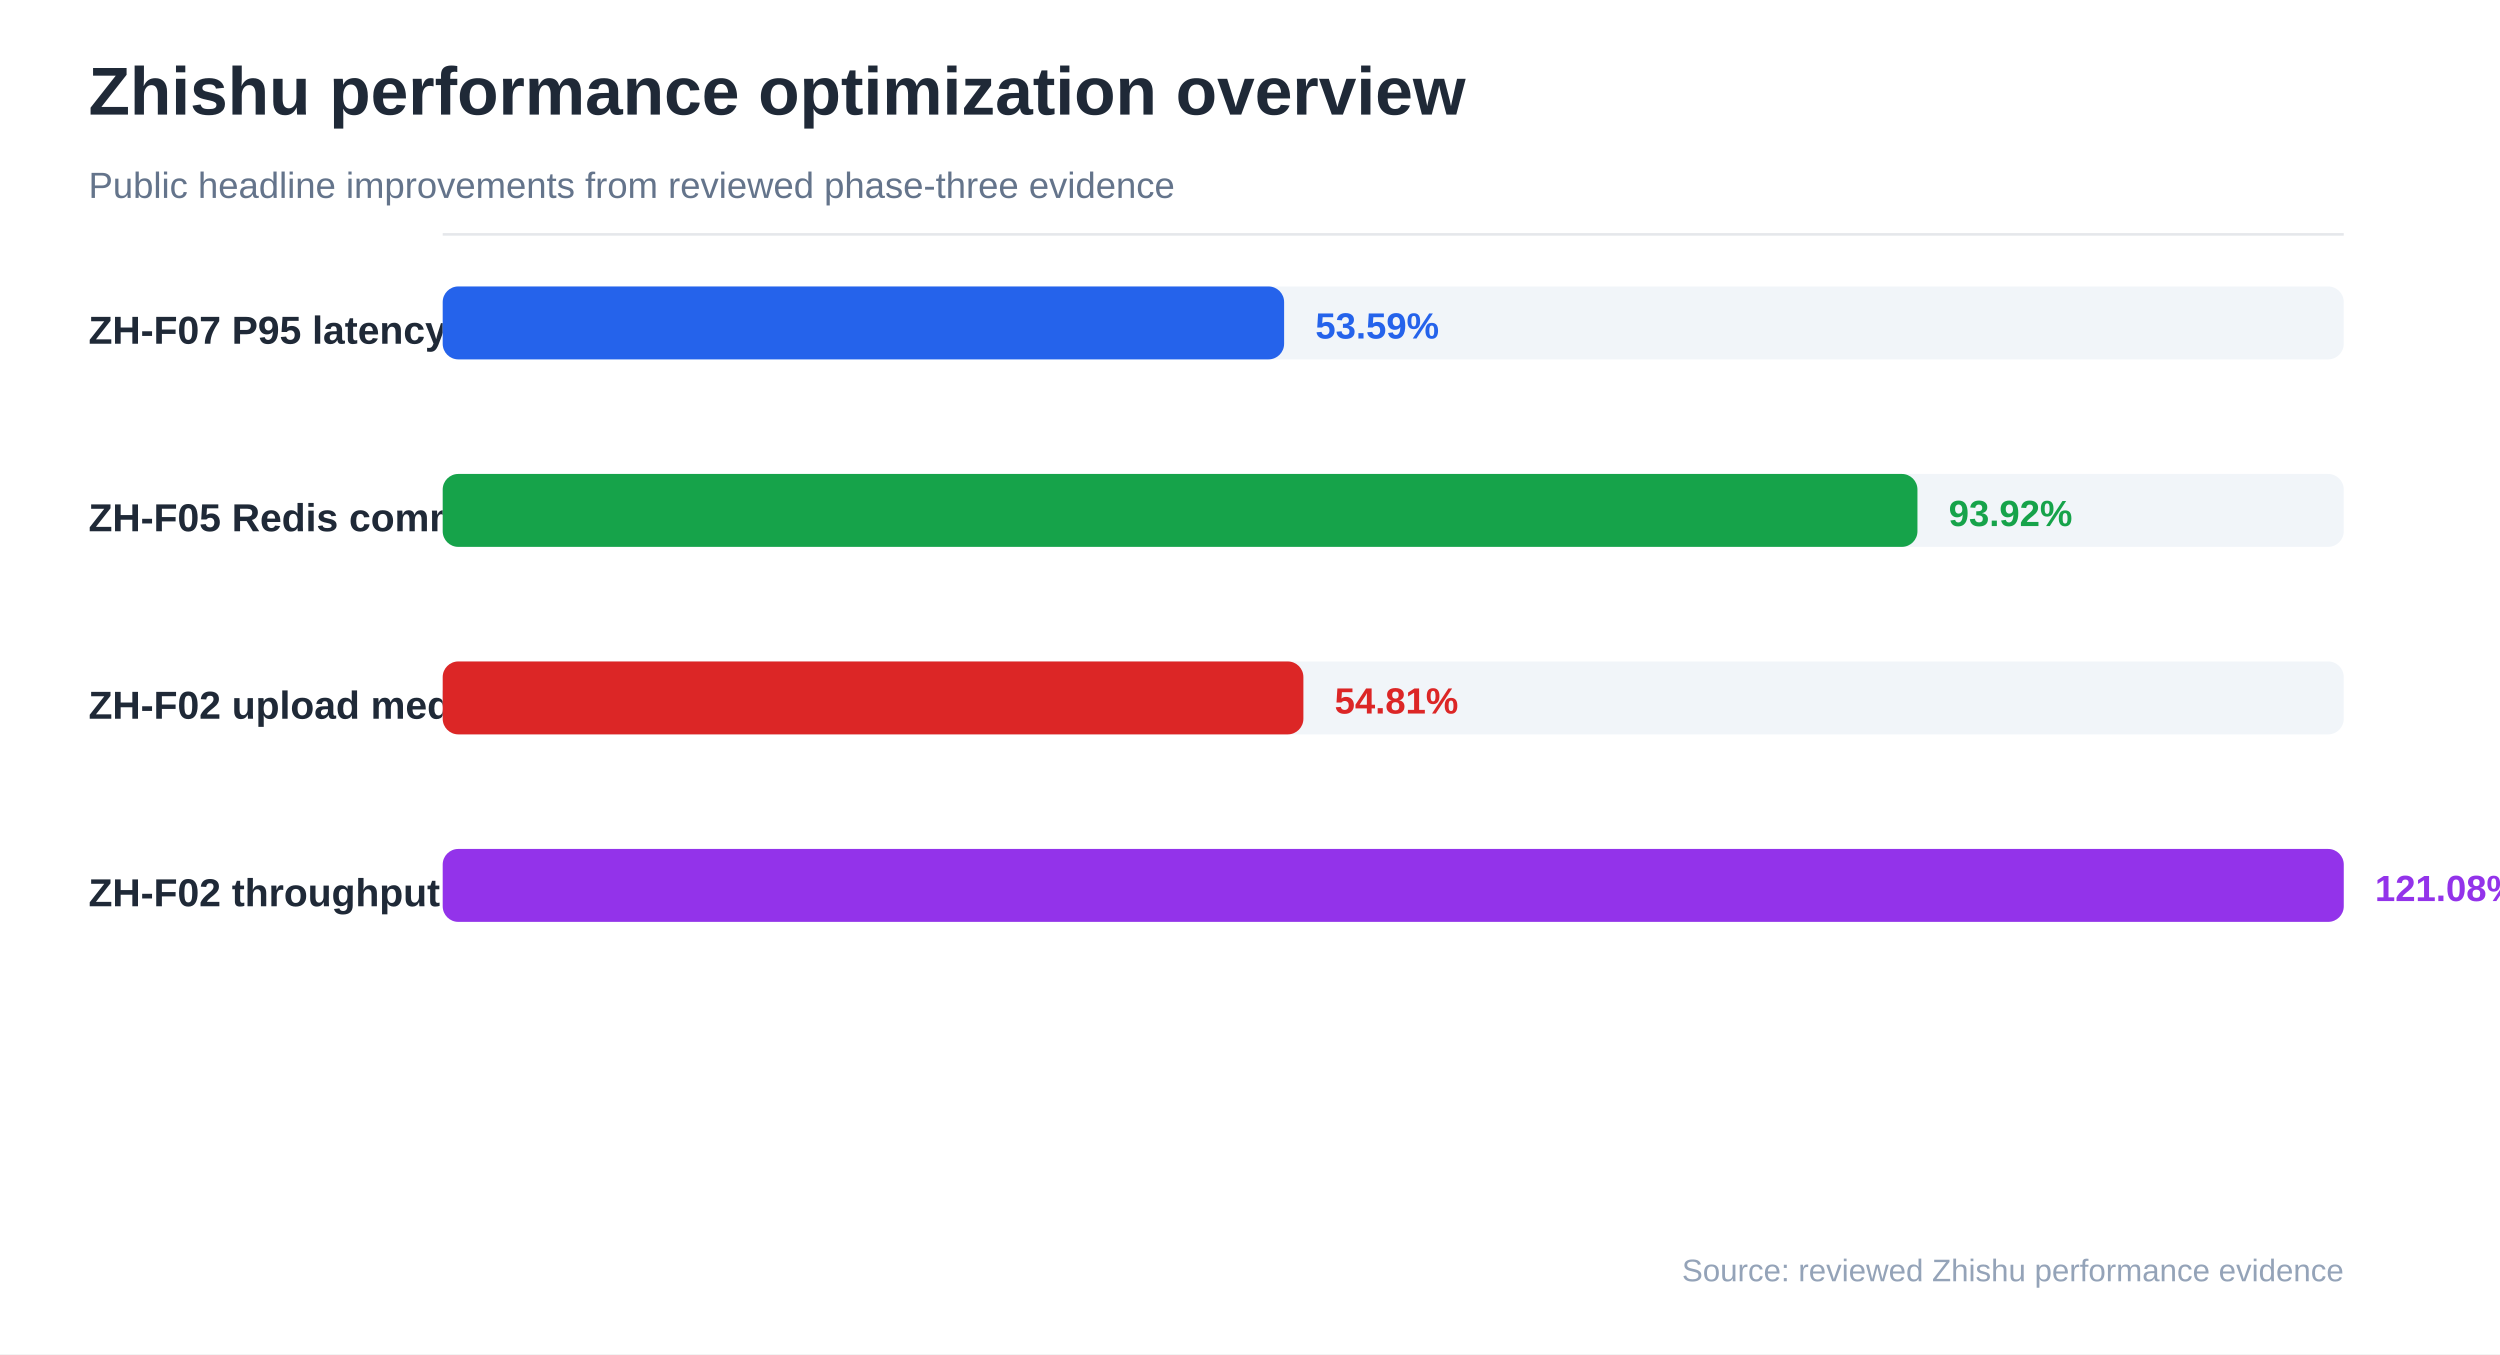
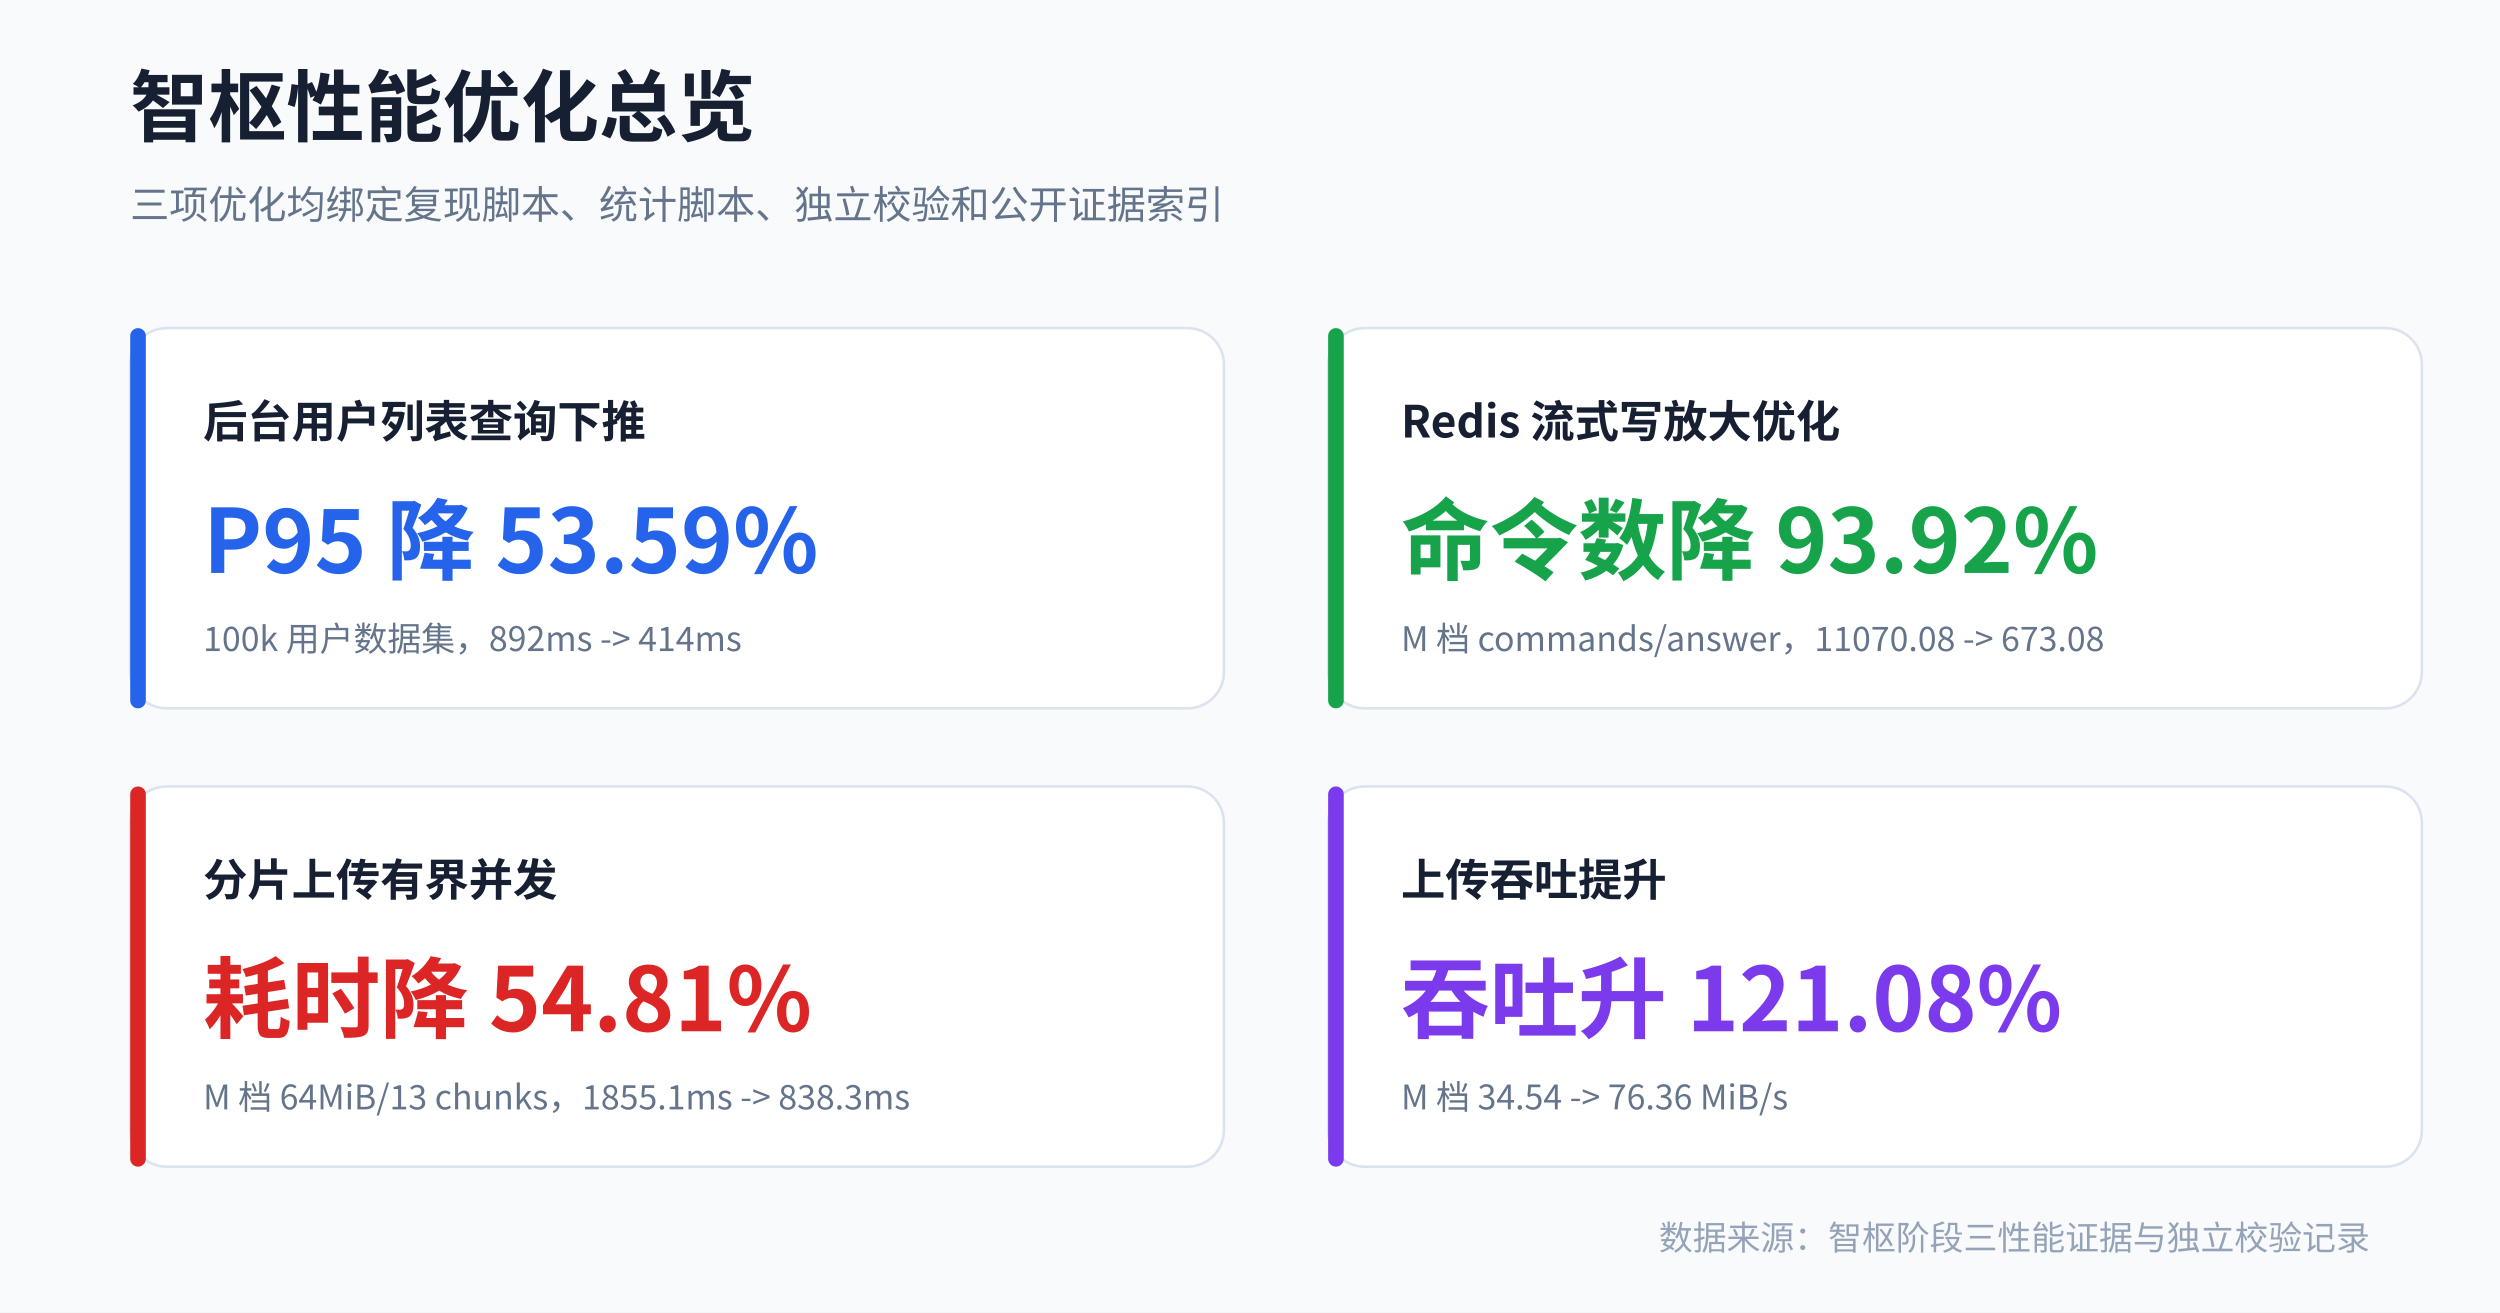
- <svg xmlns="http://www.w3.org/2000/svg" width="960" height="520" viewBox="0 0 960 520">
-   <rect width="100%" height="100%" fill="#ffffff" />
-   <text x="34.0" y="44.0" font-family="Arial, sans-serif" font-size="26" font-weight="700" text-anchor="start" fill="#1f2937">Zhishu performance optimization overview</text>
-   <text x="34.0" y="76.0" font-family="Arial, sans-serif" font-size="14" font-weight="400" text-anchor="start" fill="#64748b">Public headline improvements from reviewed phase-three evidence</text>
-   <line x1="170" y1="90" x2="900" y2="90" stroke="#e5e7eb" />
-   <text x="34.0" y="132.0" font-family="Arial, sans-serif" font-size="15" font-weight="600" text-anchor="start" fill="#1f2937">ZH-F07 P95 latency reduction</text>
-   <rect x="170" y="110" width="730" height="28" rx="6" fill="#f1f5f9" />
-   <rect x="170" y="110" width="323.1" height="28" rx="6" fill="#2563eb" />
-   <text x="505.1" y="130.0" font-family="Arial, sans-serif" font-size="14" font-weight="700" text-anchor="start" fill="#2563eb">53.59%</text>
-   <text x="34.0" y="204.0" font-family="Arial, sans-serif" font-size="15" font-weight="600" text-anchor="start" fill="#1f2937">ZH-F05 Redis commands reduction</text>
-   <rect x="170" y="182" width="730" height="28" rx="6" fill="#f1f5f9" />
-   <rect x="170" y="182" width="566.3" height="28" rx="6" fill="#16a34a" />
-   <text x="748.3" y="202.0" font-family="Arial, sans-serif" font-size="14" font-weight="700" text-anchor="start" fill="#16a34a">93.92%</text>
-   <text x="34.0" y="276.0" font-family="Arial, sans-serif" font-size="15" font-weight="600" text-anchor="start" fill="#1f2937">ZH-F02 upload median reduction</text>
-   <rect x="170" y="254" width="730" height="28" rx="6" fill="#f1f5f9" />
-   <rect x="170" y="254" width="330.5" height="28" rx="6" fill="#dc2626" />
-   <text x="512.5" y="274.0" font-family="Arial, sans-serif" font-size="14" font-weight="700" text-anchor="start" fill="#dc2626">54.81%</text>
-   <text x="34.0" y="348.0" font-family="Arial, sans-serif" font-size="15" font-weight="600" text-anchor="start" fill="#1f2937">ZH-F02 throughput increase</text>
-   <rect x="170" y="326" width="730" height="28" rx="6" fill="#f1f5f9" />
-   <rect x="170" y="326" width="730.0" height="28" rx="6" fill="#9333ea" />
-   <text x="912.0" y="346.0" font-family="Arial, sans-serif" font-size="14" font-weight="700" text-anchor="start" fill="#9333ea">121.08%</text>
-   <text x="900.0" y="492.0" font-family="Arial, sans-serif" font-size="12" font-weight="400" text-anchor="end" fill="#94a3b8">Source: reviewed Zhishu performance evidence</text>
+ <svg xmlns="http://www.w3.org/2000/svg" width="960" height="504" viewBox="0 0 960 504">
+   <rect width="100%" height="100%" fill="#f8fafc" />
+   <text x="50" y="52" font-family="Microsoft YaHei, Noto Sans CJK SC, PingFang SC, Arial, sans-serif" font-size="30" font-weight="800" fill="#172033" text-anchor="start">智枢性能优化总览</text>
+   <text x="50" y="84" font-family="Microsoft YaHei, Noto Sans CJK SC, PingFang SC, Arial, sans-serif" font-size="15" font-weight="400" fill="#64748b" text-anchor="start">三项优化均绑定复现脚本、统计脚本、独立校验和公开证据索引</text>
+   <rect x="50" y="126" width="420" height="146" rx="14" fill="#ffffff" stroke="#dbe3ef" />
+   <rect x="50" y="126" width="6" height="146" rx="3" fill="#2563eb" />
+   <text x="78" y="168" font-family="Microsoft YaHei, Noto Sans CJK SC, PingFang SC, Arial, sans-serif" font-size="17" font-weight="700" fill="#172033" text-anchor="start">后台用户列表查询下推</text>
+   <text x="78" y="220" font-family="Microsoft YaHei, Noto Sans CJK SC, PingFang SC, Arial, sans-serif" font-size="34" font-weight="800" fill="#2563eb" text-anchor="start">P95 降 53.59%</text>
+   <text x="78" y="250" font-family="Microsoft YaHei, Noto Sans CJK SC, PingFang SC, Arial, sans-serif" font-size="13" font-weight="400" fill="#64748b" text-anchor="start">100k 用户数据集，892ms -&gt; 414ms</text>
+   <rect x="510" y="126" width="420" height="146" rx="14" fill="#ffffff" stroke="#dbe3ef" />
+   <rect x="510" y="126" width="6" height="146" rx="3" fill="#16a34a" />
+   <text x="538" y="168" font-family="Microsoft YaHei, Noto Sans CJK SC, PingFang SC, Arial, sans-serif" font-size="17" font-weight="700" fill="#172033" text-anchor="start">Redis 流式写放大优化</text>
+   <text x="538" y="220" font-family="Microsoft YaHei, Noto Sans CJK SC, PingFang SC, Arial, sans-serif" font-size="34" font-weight="800" fill="#16a34a" text-anchor="start">命令数降 93.92%</text>
+   <text x="538" y="250" font-family="Microsoft YaHei, Noto Sans CJK SC, PingFang SC, Arial, sans-serif" font-size="13" font-weight="400" fill="#64748b" text-anchor="start">M 档 commands/answer，11070.08 -&gt; 673.08</text>
+   <rect x="50" y="302" width="420" height="146" rx="14" fill="#ffffff" stroke="#dbe3ef" />
+   <rect x="50" y="302" width="6" height="146" rx="3" fill="#dc2626" />
+   <text x="78" y="344" font-family="Microsoft YaHei, Noto Sans CJK SC, PingFang SC, Arial, sans-serif" font-size="17" font-weight="700" fill="#172033" text-anchor="start">分片上传有界并发</text>
+   <text x="78" y="396" font-family="Microsoft YaHei, Noto Sans CJK SC, PingFang SC, Arial, sans-serif" font-size="34" font-weight="800" fill="#dc2626" text-anchor="start">耗时降 54.81%</text>
+   <text x="78" y="426" font-family="Microsoft YaHei, Noto Sans CJK SC, PingFang SC, Arial, sans-serif" font-size="13" font-weight="400" fill="#64748b" text-anchor="start">M 档 64MiB/13 chunks，1855.1ms -&gt; 838.3ms</text>
+   <rect x="510" y="302" width="420" height="146" rx="14" fill="#ffffff" stroke="#dbe3ef" />
+   <rect x="510" y="302" width="6" height="146" rx="3" fill="#7c3aed" />
+   <text x="538" y="344" font-family="Microsoft YaHei, Noto Sans CJK SC, PingFang SC, Arial, sans-serif" font-size="17" font-weight="700" fill="#172033" text-anchor="start">上传吞吐提升</text>
+   <text x="538" y="396" font-family="Microsoft YaHei, Noto Sans CJK SC, PingFang SC, Arial, sans-serif" font-size="34" font-weight="800" fill="#7c3aed" text-anchor="start">吞吐升 121.08%</text>
+   <text x="538" y="426" font-family="Microsoft YaHei, Noto Sans CJK SC, PingFang SC, Arial, sans-serif" font-size="13" font-weight="400" fill="#64748b" text-anchor="start">M 档 34.54 -&gt; 76.36 MiB/s</text>
+   <text x="910" y="480" font-family="Microsoft YaHei, Noto Sans CJK SC, PingFang SC, Arial, sans-serif" font-size="13" font-weight="400" fill="#94a3b8" text-anchor="end">数据来源：智枢阶段三性能证据与独立校验记录</text>
</svg>
